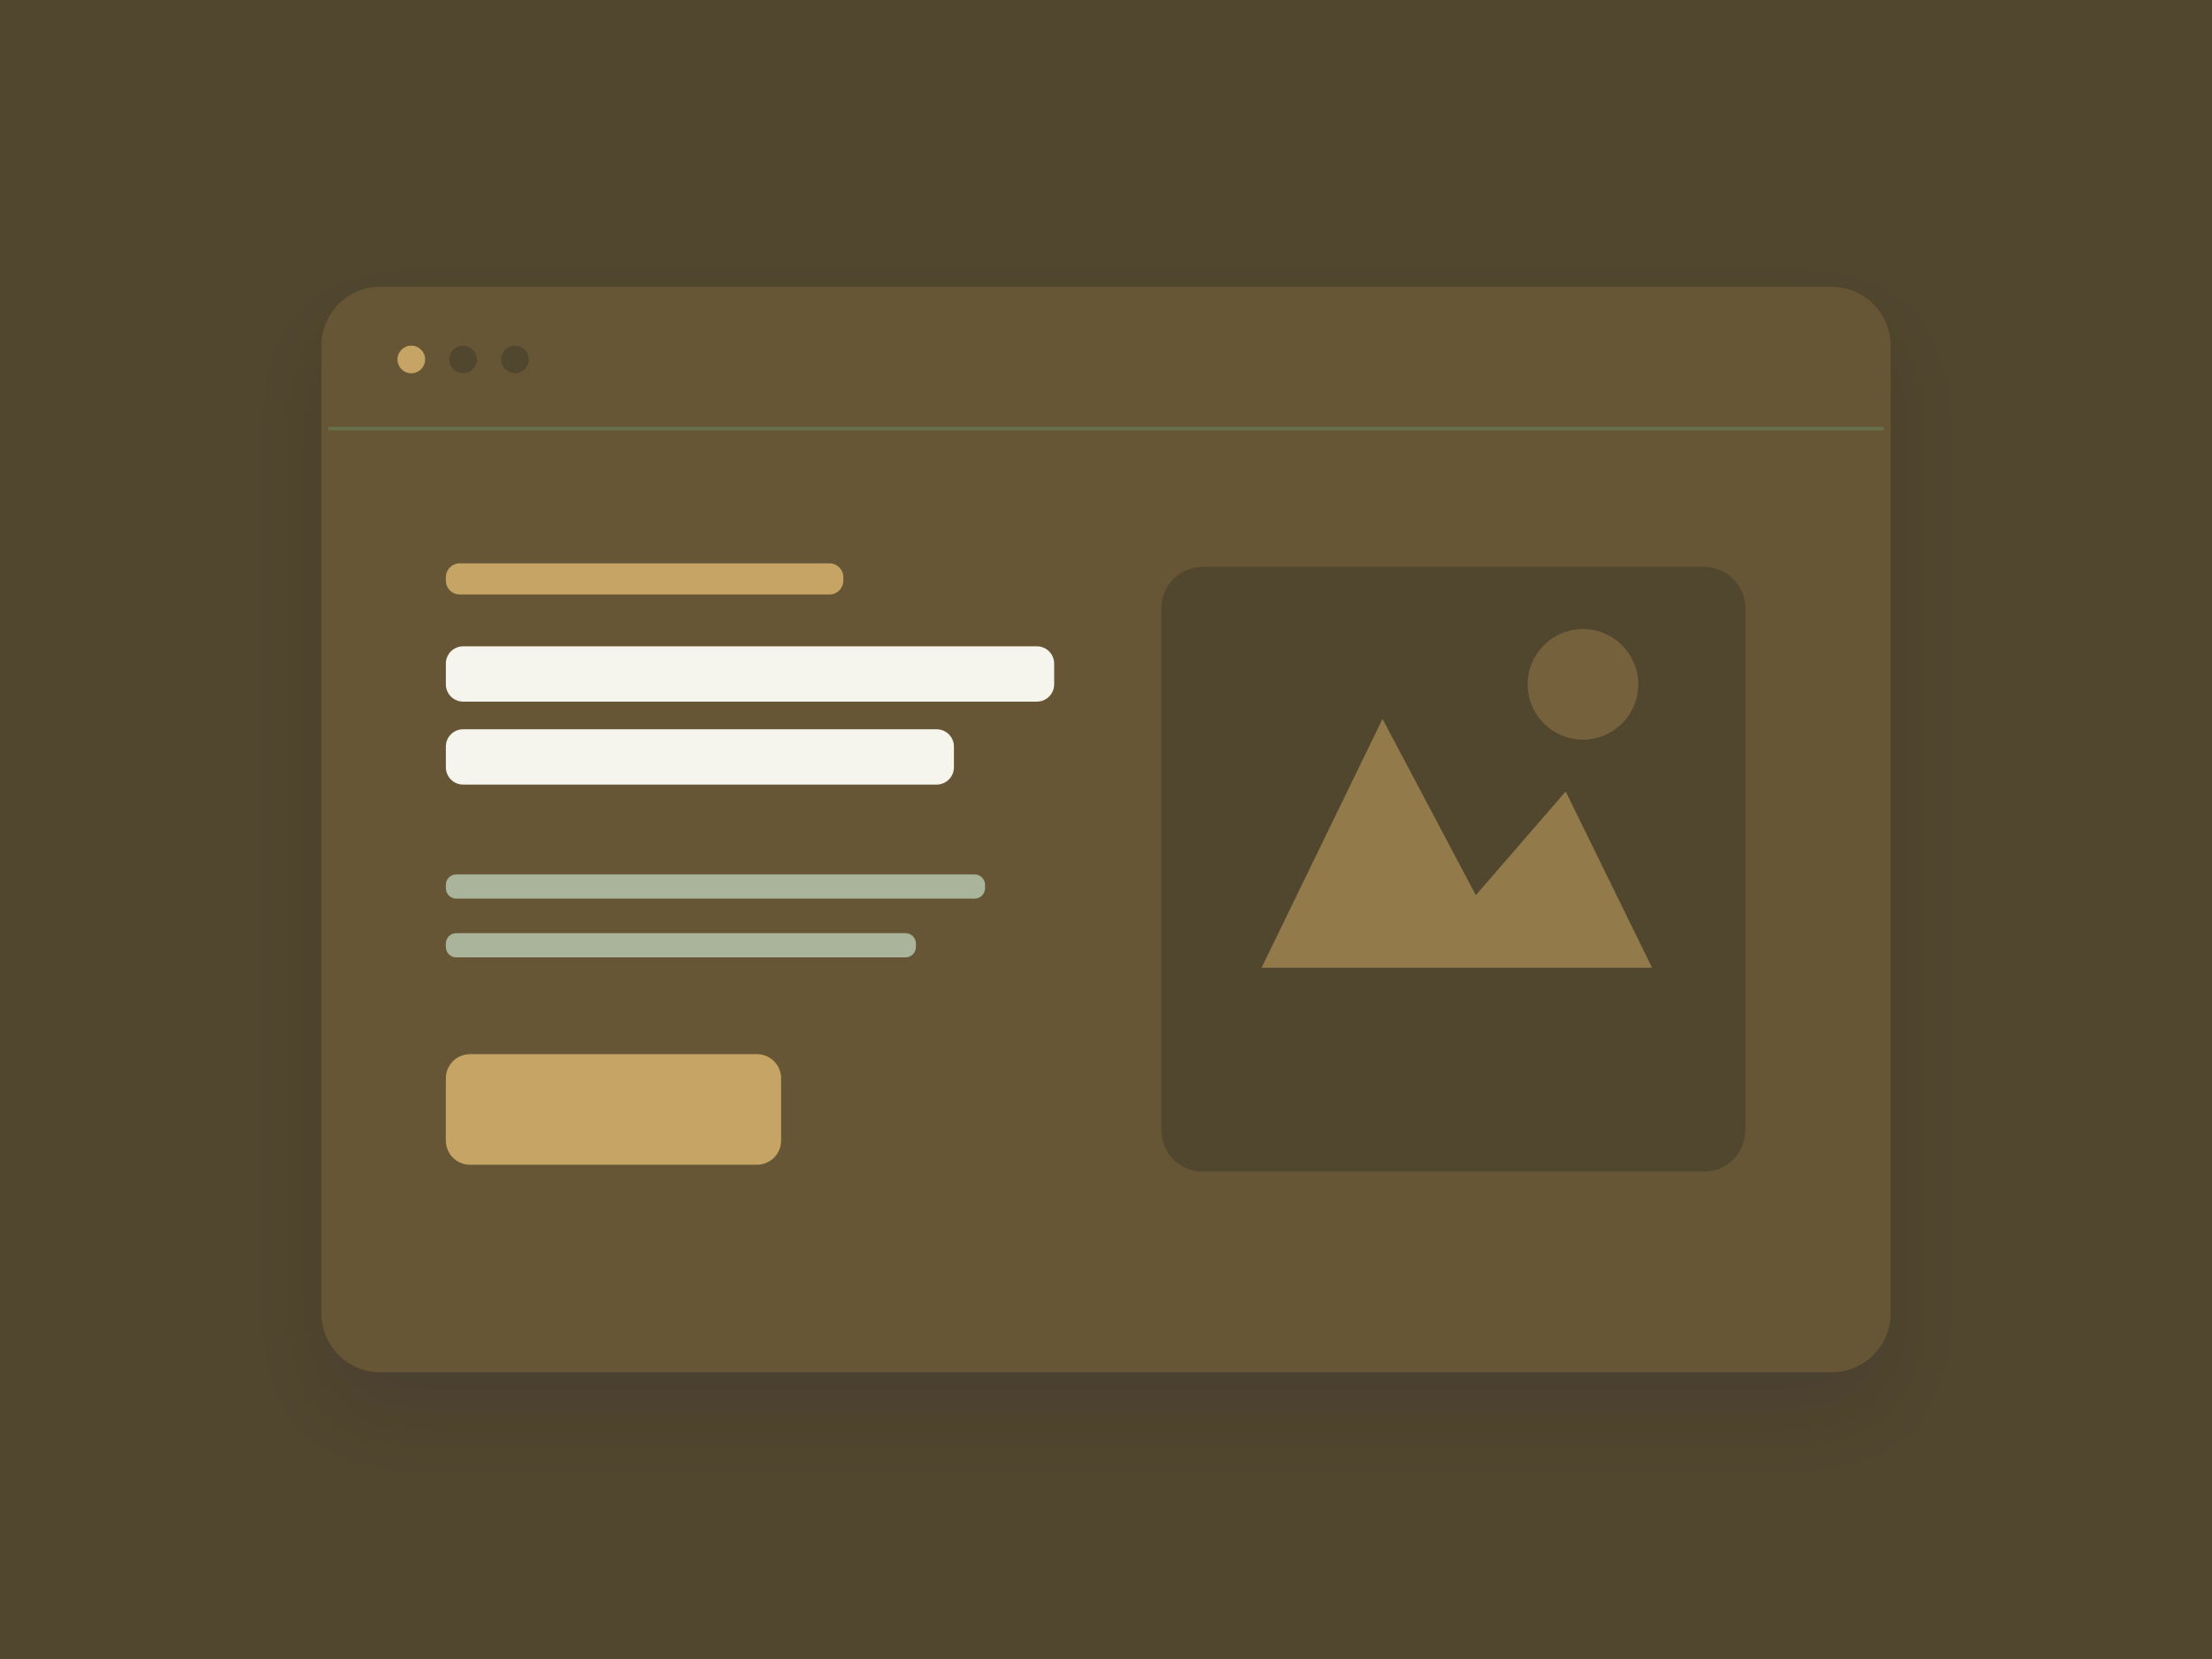
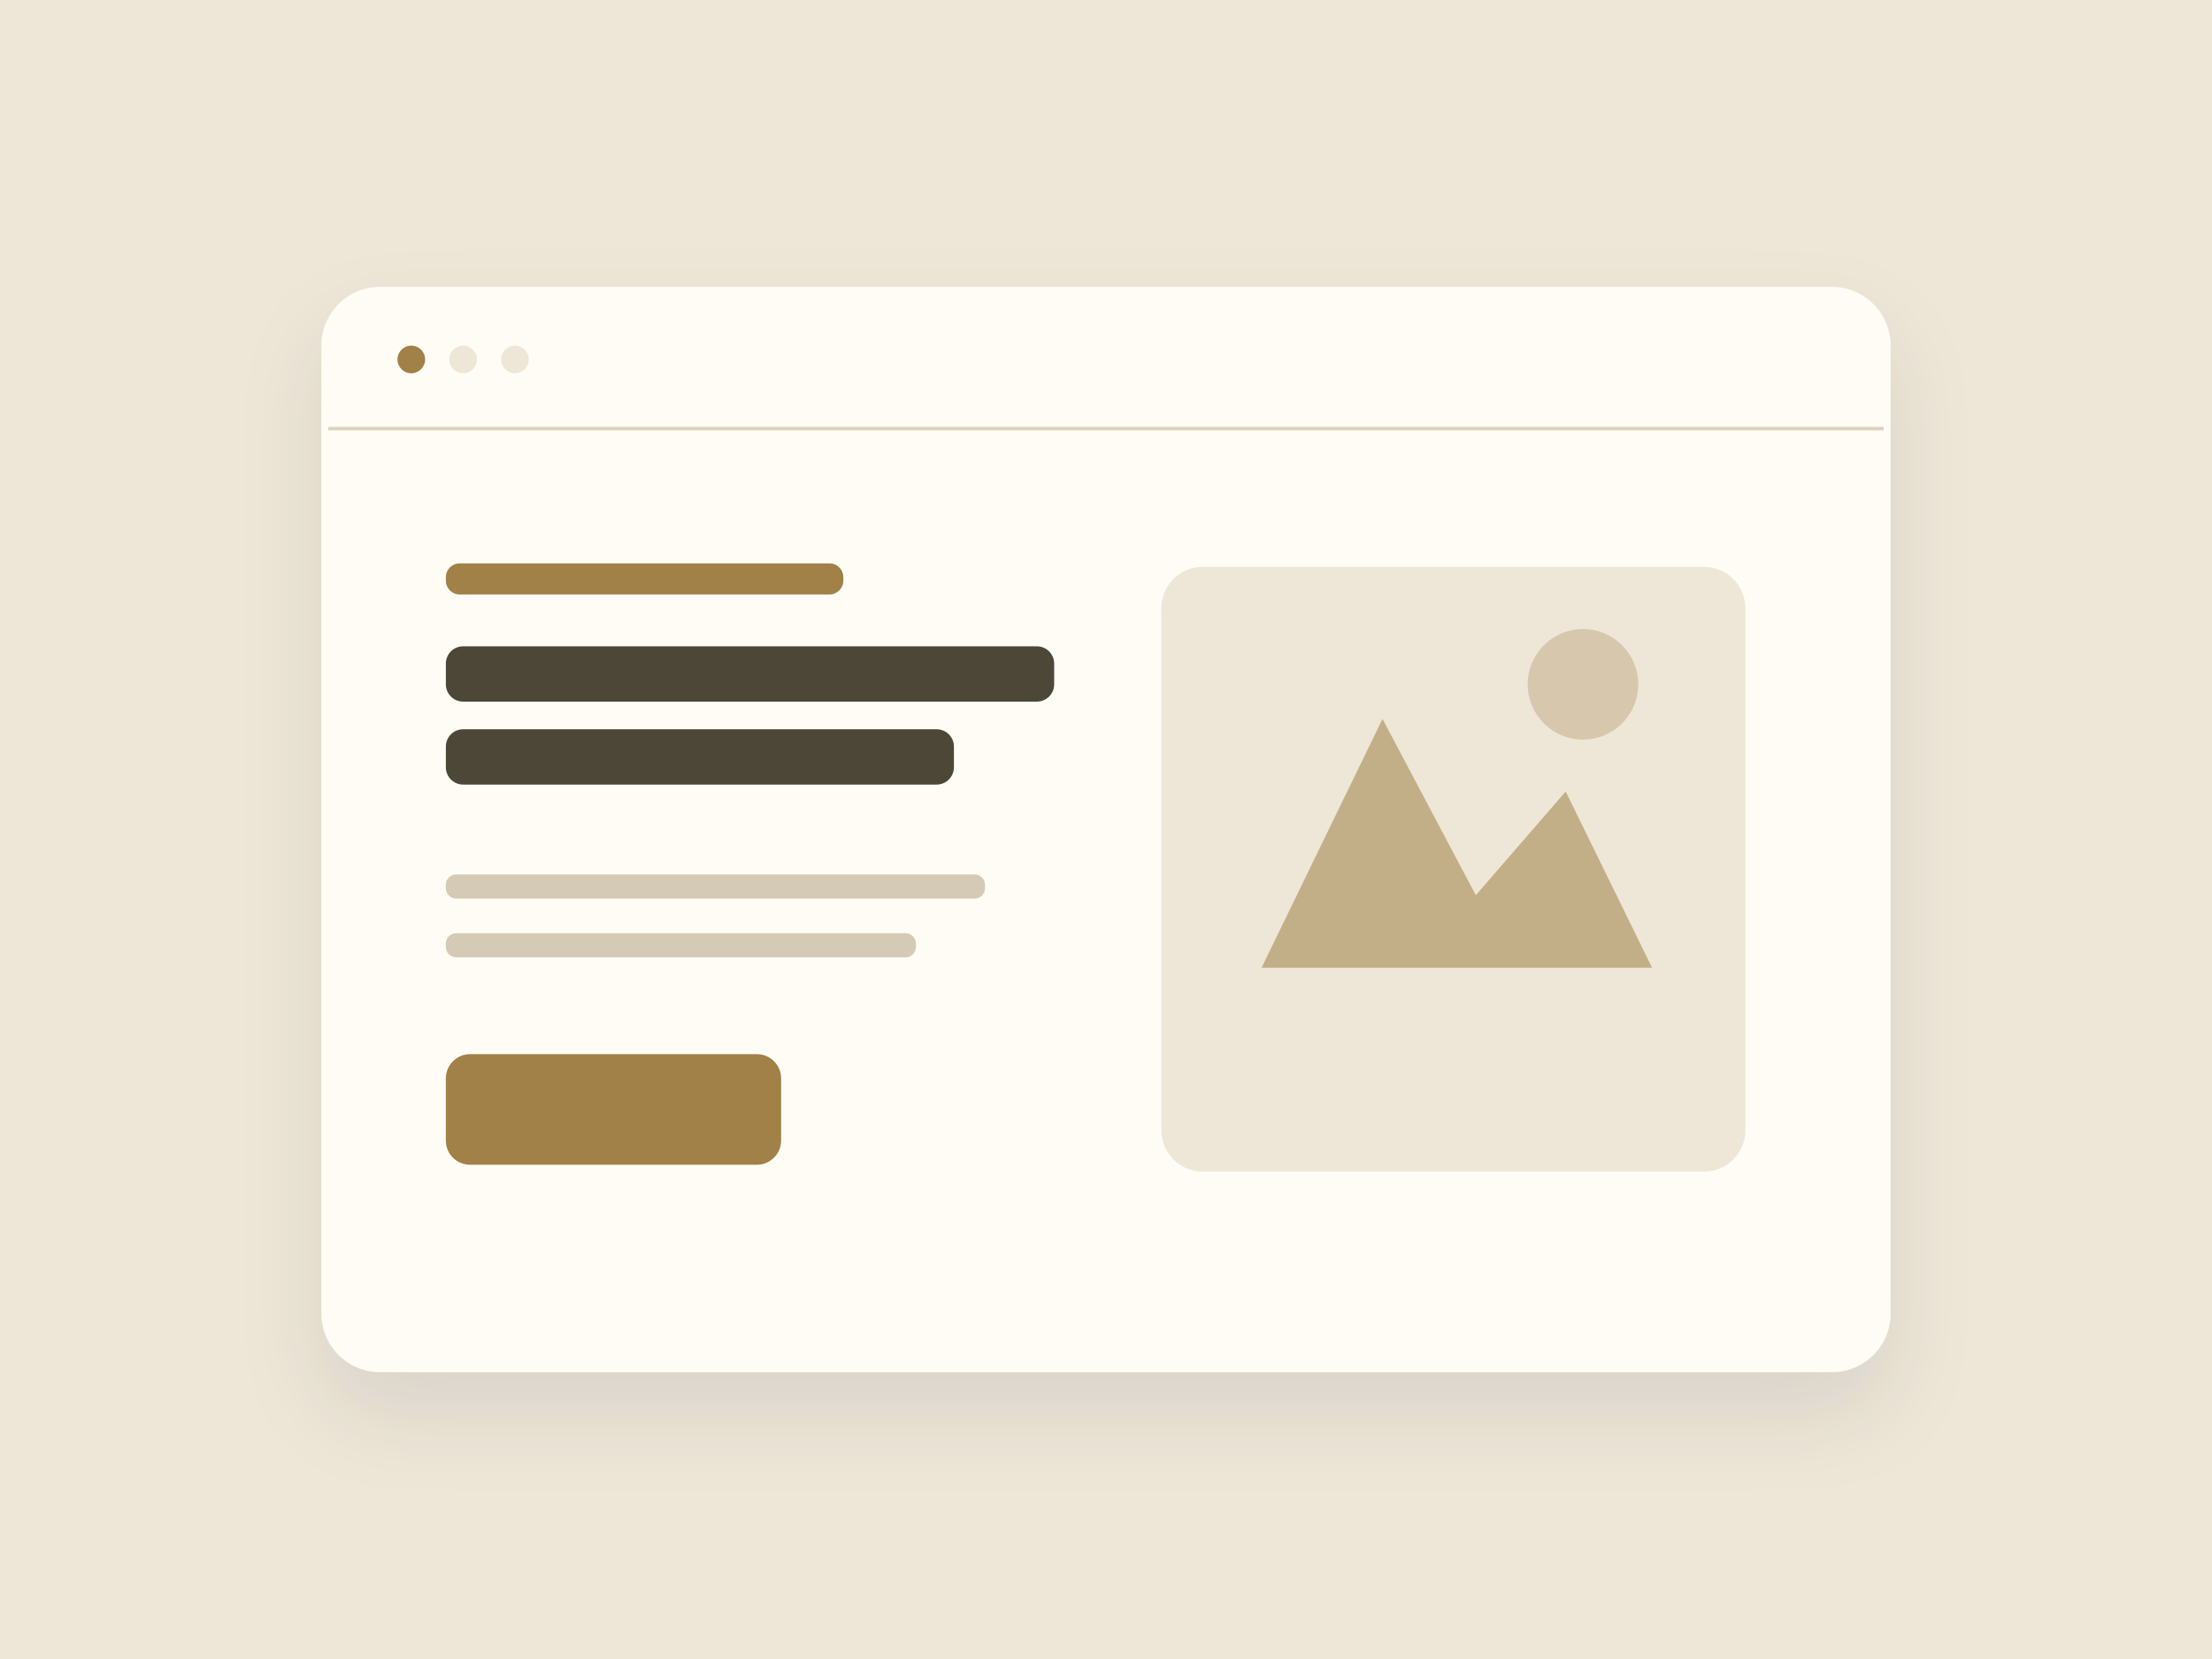
<svg xmlns="http://www.w3.org/2000/svg" width="640" height="480" viewBox="0 0 640 480">
  <defs>
    <filter id="shadow" x="-30%" y="-30%" width="160%" height="180%">
      <feDropShadow dx="0" dy="12" stdDeviation="12" flood-color="#192443" flood-opacity=".09" />
    </filter>
  </defs>
-   <rect width="640" height="480" fill="#51462E" />
+   <rect width="640" height="480" fill="#EEE7D8" />
  <g filter="url(#shadow)">
-     <rect x="93" y="83" width="454" height="314" rx="17" fill="#665735" />
-     <path d="M95 124h450" stroke="#66704E" />
-     <circle cx="119" cy="104" r="4" fill="#C6A465" />
-     <circle cx="134" cy="104" r="4" fill="#51462E" />
-     <circle cx="149" cy="104" r="4" fill="#51462E" />
-     <rect x="129" y="163" width="115" height="9" rx="4" fill="#C6A465" />
-     <rect x="129" y="187" width="176" height="16" rx="5" fill="#F6F5ED" />
-     <rect x="129" y="211" width="147" height="16" rx="5" fill="#F6F5ED" />
-     <rect x="129" y="253" width="156" height="7" rx="3" fill="#AAB49A" />
-     <rect x="129" y="270" width="136" height="7" rx="3" fill="#AAB49A" />
-     <rect x="129" y="305" width="97" height="32" rx="7" fill="#C6A465" />
-     <rect x="336" y="164" width="169" height="175" rx="12" fill="#51462E" />
-     <path d="m365 280 35-72 27 51 26-30 25 51Z" fill="#C6A465" opacity=".55" />
-     <circle cx="458" cy="198" r="16" fill="#C6A465" opacity=".3" />
+     <rect x="93" y="83" width="454" height="314" rx="17" fill="#FFFCF6" />
+     <path d="M95 124h450" stroke="#DDD2BC" />
+     <circle cx="119" cy="104" r="4" fill="#A18146" />
+     <circle cx="134" cy="104" r="4" fill="#EEE7D8" />
+     <circle cx="149" cy="104" r="4" fill="#EEE7D8" />
+     <rect x="129" y="163" width="115" height="9" rx="4" fill="#A18146" />
+     <rect x="129" y="187" width="176" height="16" rx="5" fill="#4D4638" />
+     <rect x="129" y="211" width="147" height="16" rx="5" fill="#4D4638" />
+     <rect x="129" y="253" width="156" height="7" rx="3" fill="#D5CAB5" />
+     <rect x="129" y="270" width="136" height="7" rx="3" fill="#D5CAB5" />
+     <rect x="129" y="305" width="97" height="32" rx="7" fill="#A18146" />
+     <rect x="336" y="164" width="169" height="175" rx="12" fill="#EEE7D8" />
+     <path d="m365 280 35-72 27 51 26-30 25 51Z" fill="#A18146" opacity=".55" />
+     <circle cx="458" cy="198" r="16" fill="#A18146" opacity=".3" />
  </g>
</svg>
